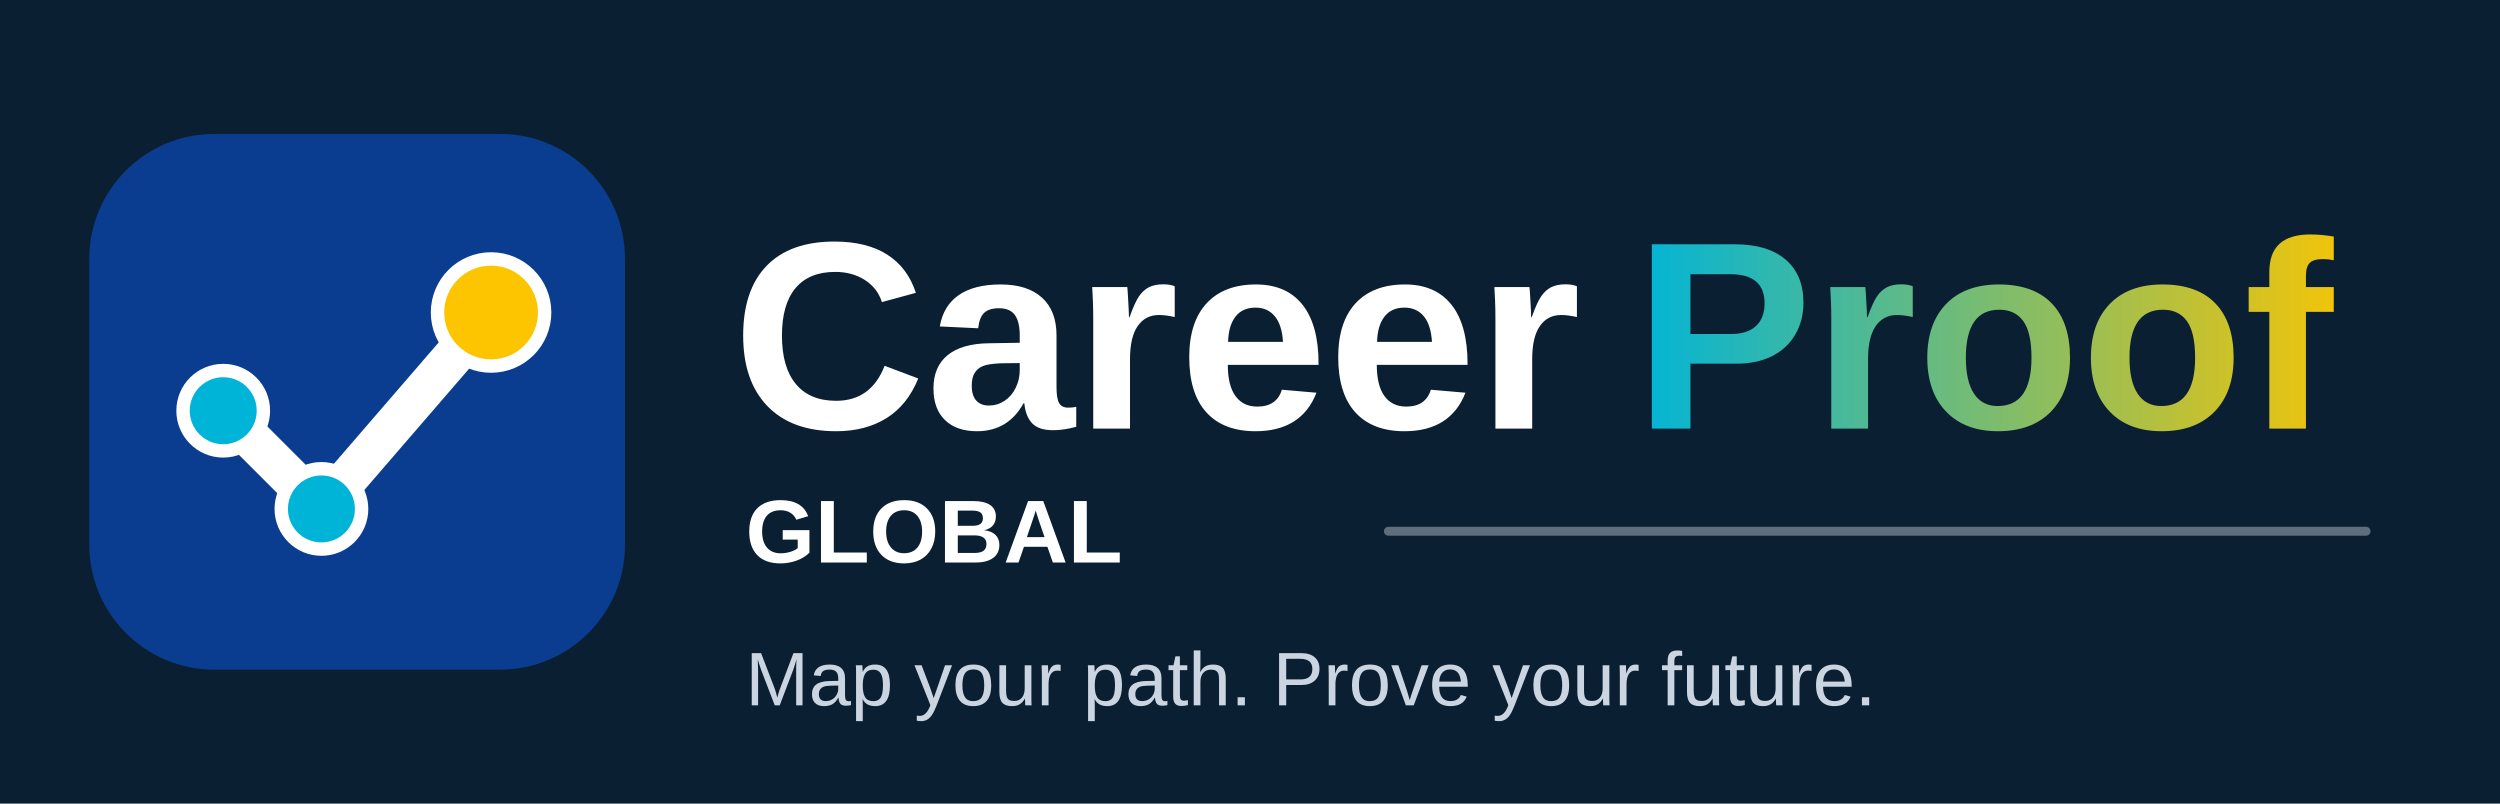
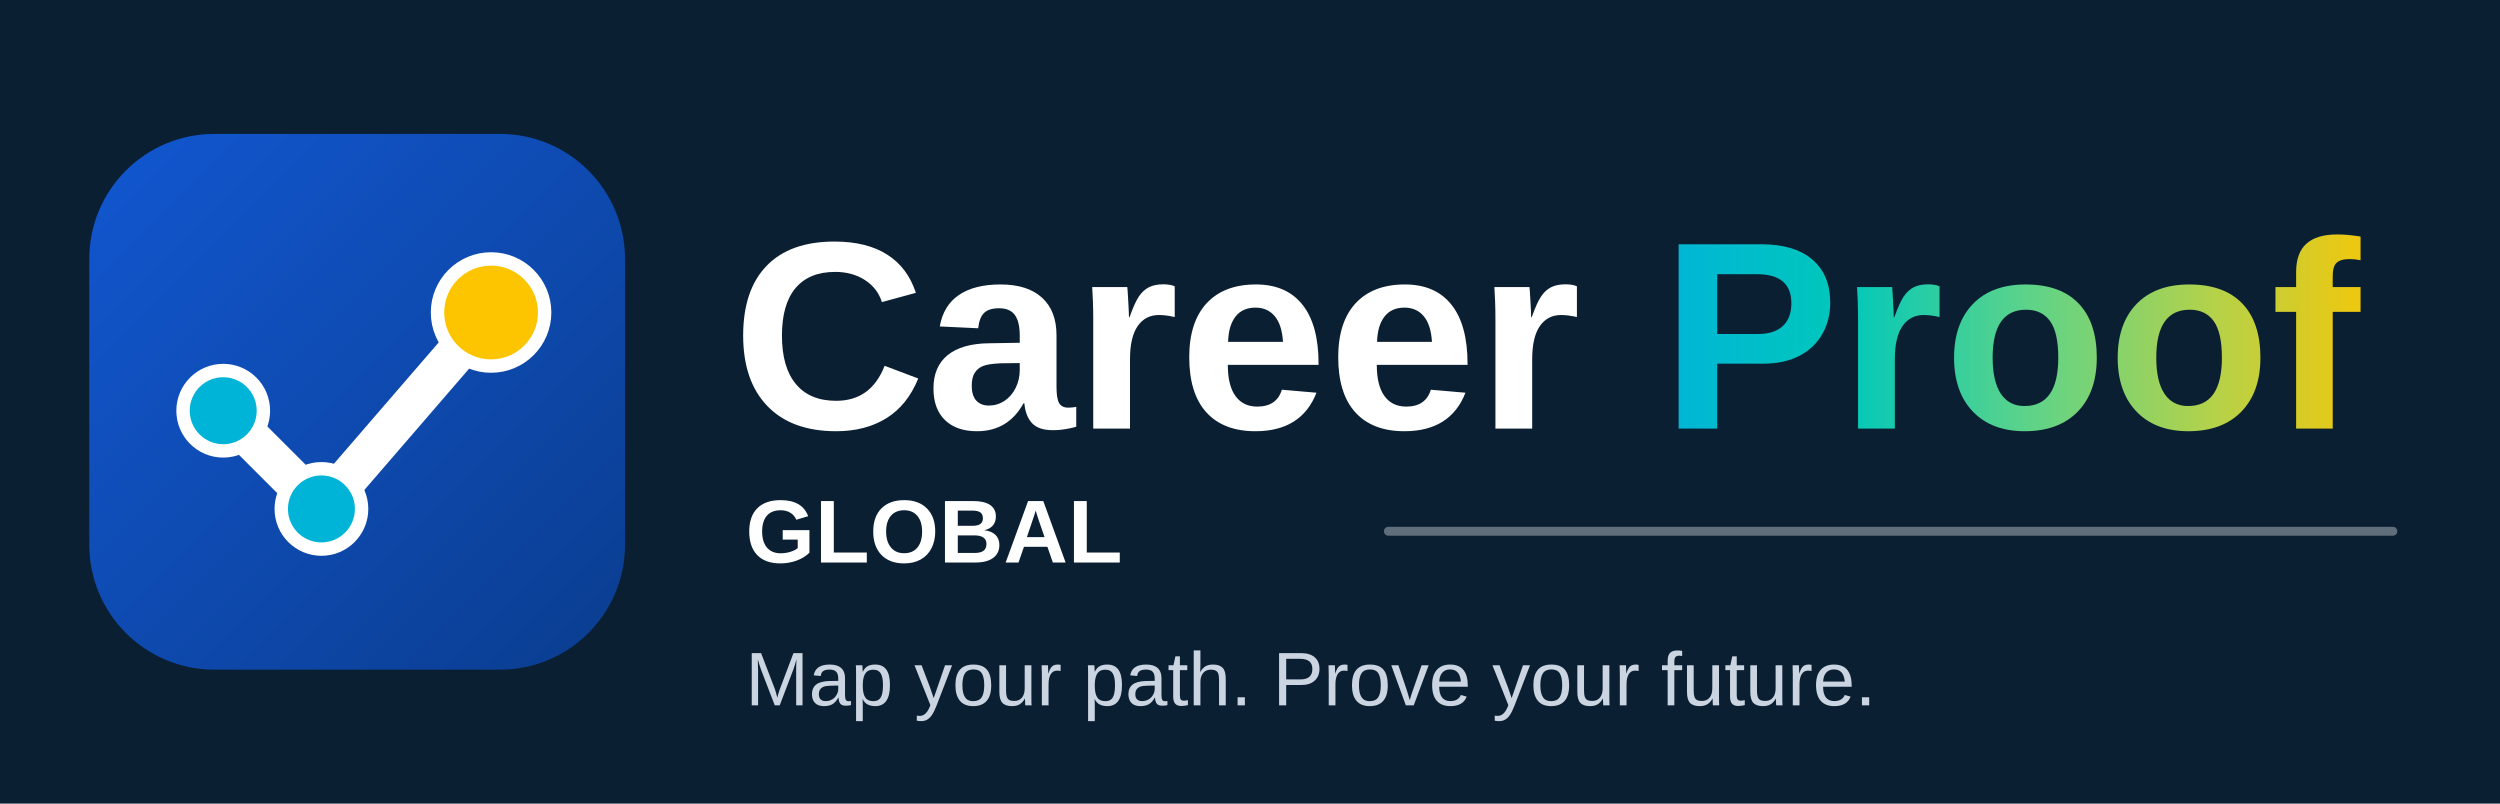
<svg xmlns="http://www.w3.org/2000/svg" viewBox="0 0 560 180" role="img" aria-labelledby="cpg-title-dk cpg-desc-dk">
  <defs>
-     <linearGradient id="cpg-proof-dk" gradientUnits="userSpaceOnUse" x1="366" y1="0" x2="531" y2="0">
+     <linearGradient id="cpg-tile-dk" x1="0" y1="0" x2="1" y2="1">
+       <stop offset="0" stop-color="#1257D1" />
+       <stop offset="1" stop-color="#0A3D8F" />
+     </linearGradient>
+     <linearGradient id="cpg-proof-dk" gradientUnits="userSpaceOnUse" x1="372" y1="0" x2="537" y2="0">
      <stop offset="0" stop-color="#00B4D8" />
+       <stop offset="0.25" stop-color="#00C8BA" />
+       <stop offset="0.5" stop-color="#5DD389" />
+       <stop offset="0.75" stop-color="#B4D24A" />
      <stop offset="1" stop-color="#FDC500" />
    </linearGradient>
  </defs>
  <rect width="560" height="180" fill="#0B1F33" />
  <g transform="translate(20 30)">
-     <rect width="120" height="120" rx="28" fill="#0A3D8F" />
+     <rect width="120" height="120" rx="28" fill="url(#cpg-tile-dk)" />
    <polyline points="30,62 52,84 90,40" fill="none" stroke="#FFFFFF" stroke-width="9" stroke-linecap="round" stroke-linejoin="round" />
    <circle cx="30" cy="62" r="9" fill="#00B4D8" stroke="#FFFFFF" stroke-width="3" />
    <circle cx="52" cy="84" r="9" fill="#00B4D8" stroke="#FFFFFF" stroke-width="3" />
    <circle cx="90" cy="40" r="12" fill="#FDC500" stroke="#FFFFFF" stroke-width="3" />
  </g>
  <g font-family="'Plus Jakarta Sans', 'Montserrat', 'Poppins', 'Segoe UI', Arial, sans-serif">
    <text x="164" y="96" font-size="60" font-weight="800" fill="#FFFFFF" textLength="200" lengthAdjust="spacingAndGlyphs">Career</text>
-     <text x="366" y="96" font-size="60" font-weight="800" fill="url(#cpg-proof-dk)" textLength="165" lengthAdjust="spacingAndGlyphs">Proof</text>
+     <text x="372" y="96" font-size="60" font-weight="800" fill="url(#cpg-proof-dk)" textLength="165" lengthAdjust="spacingAndGlyphs">Proof</text>
    <text x="167" y="126" font-size="20" font-weight="700" fill="#FFFFFF" textLength="132" lengthAdjust="spacing">GLOBAL</text>
-     <rect x="310" y="118" width="221" height="2" rx="1" fill="#FFFFFF" opacity="0.35" />
+     <rect x="310" y="118" width="227" height="2" rx="1" fill="#FFFFFF" opacity="0.35" />
    <text x="167" y="158" font-size="17" font-weight="500" fill="#CBD5E1" textLength="300" lengthAdjust="spacing">Map your path. Prove your future.</text>
  </g>
</svg>
